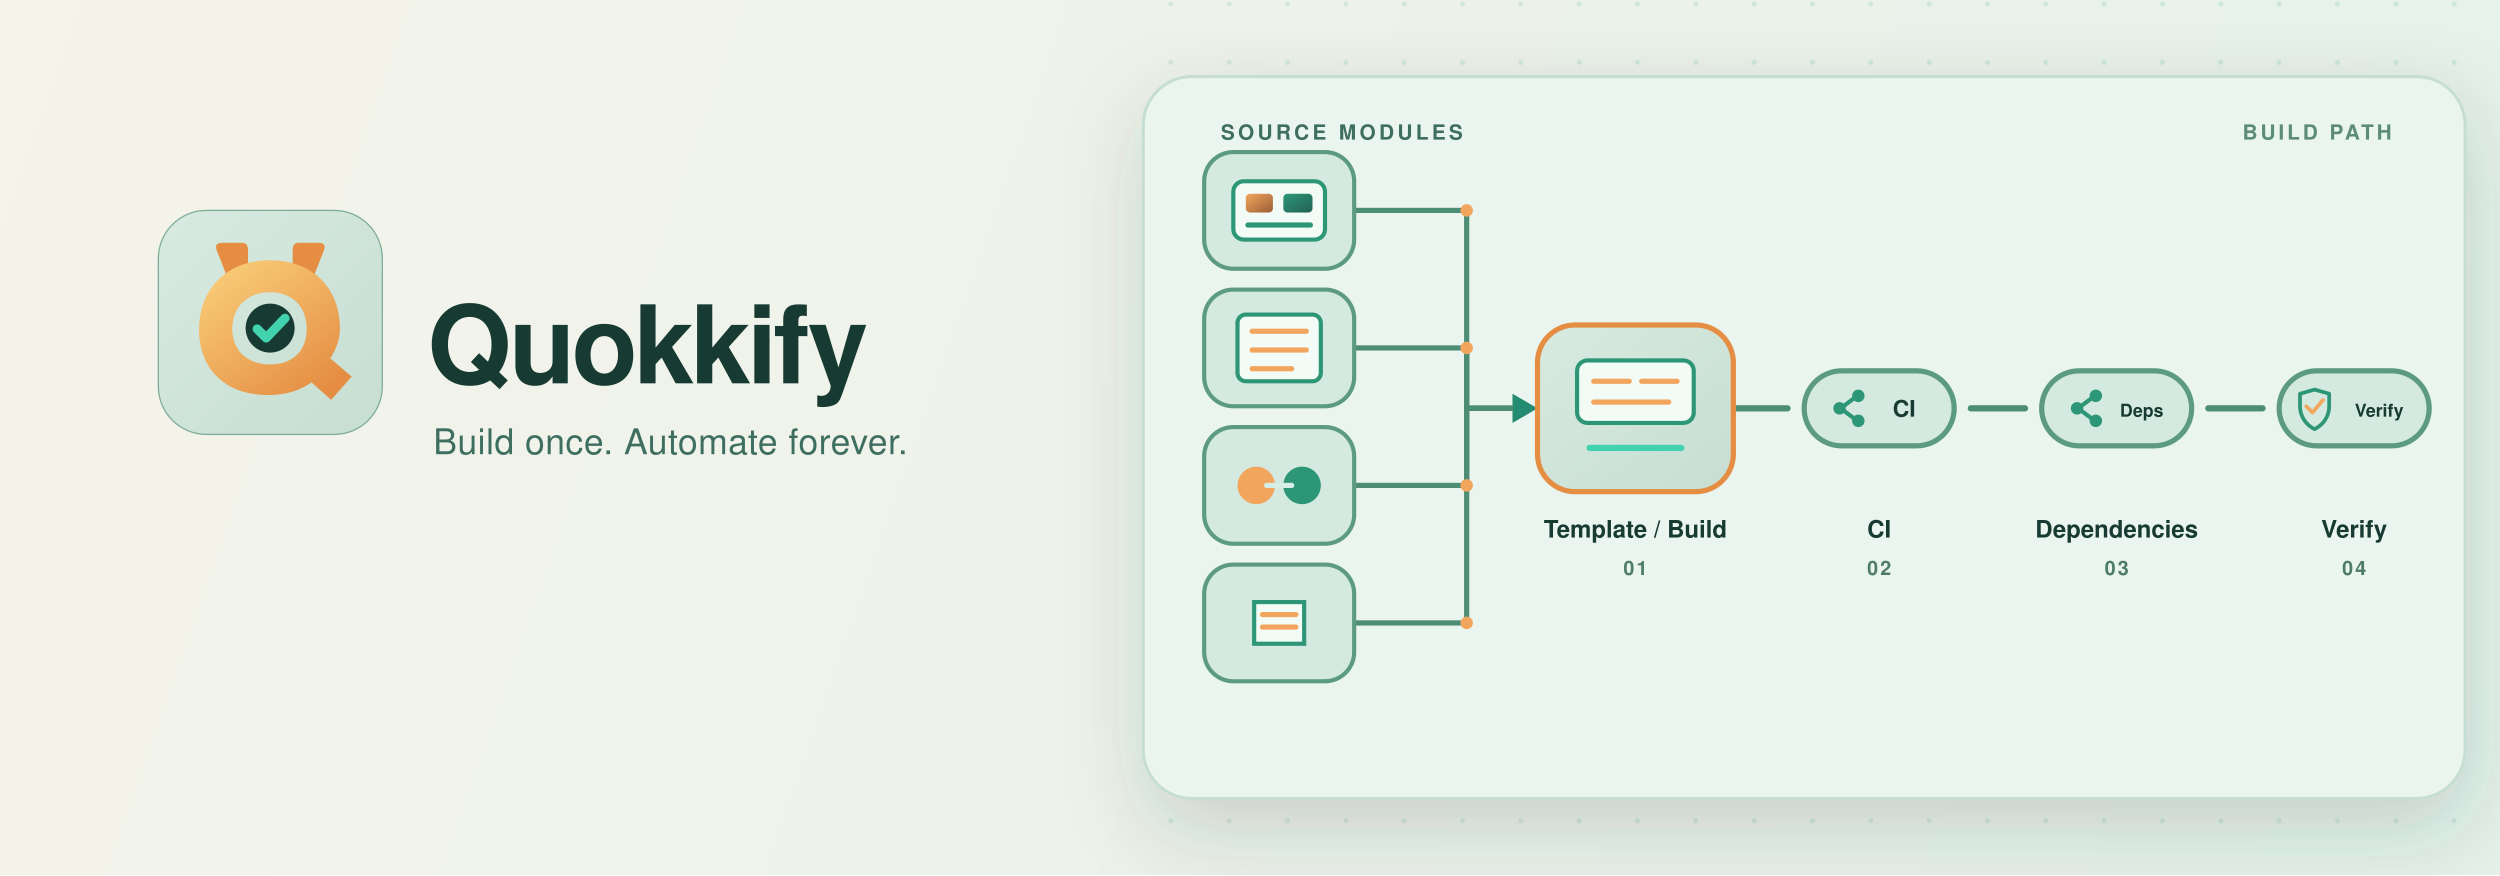
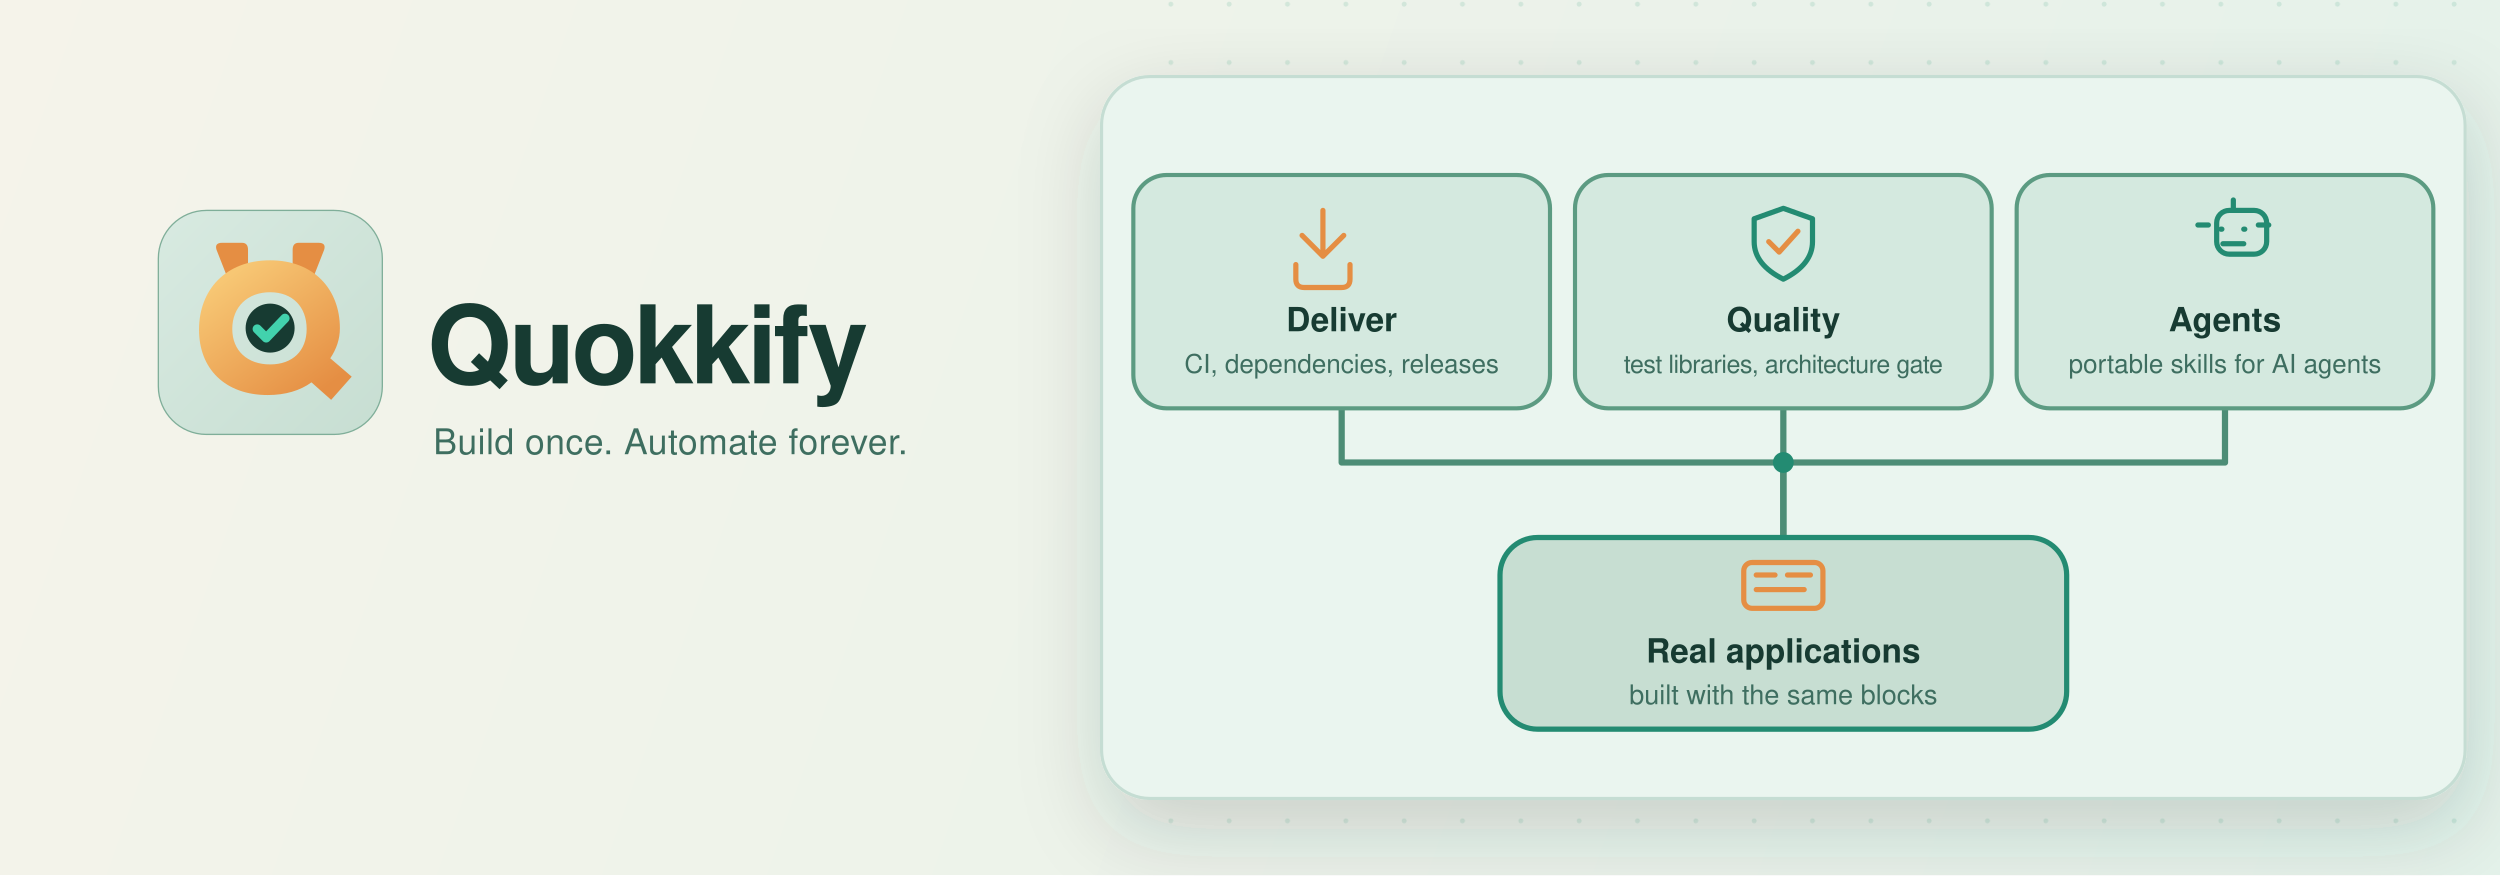
<svg xmlns="http://www.w3.org/2000/svg" width="1200" height="420" viewBox="0 0 1200 420" role="img" aria-labelledby="title desc">
  <defs>
    <linearGradient id="bg" x1="0" y1="0" x2="1200" y2="420" gradientUnits="userSpaceOnUse">
      <stop offset="0" stop-color="#F5F3EA" />
      <stop offset="1" stop-color="#E4F2EA" />
    </linearGradient>
    <radialGradient id="warm" cx="0" cy="0" r="1" gradientTransform="translate(232 205) rotate(90) scale(250)">
      <stop stop-color="#D99143" stop-opacity=".12" />
      <stop offset="1" stop-color="#F5B85E" stop-opacity="0" />
    </radialGradient>
    <linearGradient id="tile" x1="0" y1="0" x2="1" y2="1">
      <stop offset="0" stop-color="#D8EAE1" />
      <stop offset="1" stop-color="#C7DED2" />
    </linearGradient>
    <linearGradient id="q" x1="0.18" y1="0.12" x2="0.82" y2="0.92">
      <stop offset="0" stop-color="#f7c774" />
      <stop offset="1" stop-color="#e58e43" />
    </linearGradient>
    <linearGradient id="flow" x1="0" y1="0" x2="1" y2="0">
      <stop offset="0" stop-color="#e58e43" />
      <stop offset="1" stop-color="#238b72" />
    </linearGradient>
    <linearGradient id="thumbA" x1="0" y1="0" x2="1" y2="1">
      <stop stop-color="#F2A65D" />
      <stop offset="1" stop-color="#9B5E37" />
    </linearGradient>
    <linearGradient id="thumbB" x1="0" y1="0" x2="1" y2="1">
      <stop stop-color="#2D9677" />
      <stop offset="1" stop-color="#236154" />
    </linearGradient>
    <filter id="shadow" x="-30%" y="-30%" width="160%" height="180%">
      <feDropShadow dy="14" stdDeviation="20" flood-color="#214239" flood-opacity=".18" />
    </filter>
    <pattern id="dots" width="28" height="28" patternUnits="userSpaceOnUse">
      <circle cx="2" cy="2" r="1.2" fill="#2D9677" opacity=".14" />
    </pattern>
  </defs>
  <rect width="1200" height="420" fill="url(#bg)" />
  <rect width="1200" height="420" fill="url(#warm)" />
  <rect x="548" width="652" height="420" fill="url(#dots)" />
  <g transform="translate(76,101) scale(0.105)" aria-label="Quokkify Q monogram">
    <rect width="1024" height="1024" rx="220" fill="url(#tile)" stroke="#7FAE99" stroke-width="6" />
    <path d="M310 292L266 180Q256 148 292 148H382Q410 148 410 180V270Z" fill="#e58e43" />
    <path d="M714 292L758 180Q768 148 732 148H642Q614 148 614 180V270Z" fill="#e58e43" />
    <path d="M511 228C306 228 186 365 186 545C186 725 306 844 500 844C580 844 648 824 700 786L790 866L884 760L786 676C814 634 830 589 830 539C830 360 710 228 511 228ZM511 374C614 374 678 441 678 542C678 642 614 704 511 704C408 704 338 642 338 542C338 441 408 374 511 374Z" fill="url(#q)" />
    <circle cx="511" cy="538" r="112" fill="#173B32" />
    <path d="M452 542L493 583L579 493" fill="none" stroke="#42d2ad" stroke-width="42" stroke-linecap="round" stroke-linejoin="round" />
  </g>
  <g font-family="'Segoe UI', system-ui, -apple-system, Helvetica, Arial, sans-serif">
    <text x="205" y="184" font-size="52" font-weight="800" letter-spacing="-1.8" fill="#173B32">Quokkify</text>
    <text x="208" y="218" font-size="17" font-weight="500" letter-spacing=".25" fill="#3E6E60">Build once. Automate forever.</text>
  </g>
  <g filter="url(#shadow)">
-     <rect x="548" y="36" width="636" height="348" rx="24" fill="#EAF5EF" />
-     <rect x="548.75" y="36.75" width="634.5" height="346.5" rx="23.25" fill="none" stroke="#4F947B" stroke-opacity=".24" stroke-width="1.5" />
+     <rect x="528" y="36" width="656" height="348" rx="24" fill="#EAF5EF" />
+     <rect x="528.75" y="36.75" width="654.5" height="346.5" rx="23.25" fill="none" stroke="#4F947B" stroke-opacity=".24" stroke-width="1.5" />
  </g>
-   <g font-family="'Segoe UI', system-ui, -apple-system, Helvetica, Arial, sans-serif">
-     <text x="586" y="67" font-size="10" font-weight="800" letter-spacing="1.6" fill="#3E6E60">SOURCE MODULES</text>
-     <text x="1148" y="67" text-anchor="end" font-size="10" font-weight="700" letter-spacing="1.4" fill="#5C8B78">BUILD PATH</text>
-     <g stroke="#4D8D76" stroke-width="2.5" stroke-linecap="round" fill="none">
-       <path d="M650 101H704V196H726" />
-       <path d="M650 167H704V196H726" />
-       <path d="M650 233H704V196H726" />
-       <path d="M650 299H704V196H726" />
+   <g font-family="'Segoe UI', system-ui, -apple-system, Helvetica, Arial, sans-serif" text-anchor="middle">
+     <g fill="none" stroke="#4D8D76" stroke-width="3" stroke-linecap="round" stroke-linejoin="round">
+       <path d="M644 161V222H856" />
+       <path d="M856 161V258" />
+       <path d="M1068 161V222H856" />
+       <path d="M856 222V258" />
    </g>
-     <g fill="#F2A65D">
-       <circle cx="704" cy="101" r="3" />
-       <circle cx="704" cy="167" r="3" />
-       <circle cx="704" cy="233" r="3" />
-       <circle cx="704" cy="299" r="3" />
+     <g fill="#E58E43">
+       <circle cx="644" cy="161" r="4" />
+       <circle cx="856" cy="161" r="4" />
+       <circle cx="1068" cy="161" r="4" />
    </g>
-     <g>
-       <g transform="translate(578 73)">
-         <rect width="72" height="56" rx="14" fill="#D4E9DF" stroke="#5C9B82" stroke-width="2" />
-         <rect x="14" y="14" width="44" height="28" rx="5" fill="#F3FBF7" stroke="#2D9677" stroke-width="2" />
-         <rect x="20" y="20" width="13" height="9" rx="2" fill="url(#thumbA)" />
-         <rect x="38" y="20" width="14" height="9" rx="2" fill="url(#thumbB)" />
-         <path d="M21 35H51" stroke="#2D9677" stroke-width="2.5" stroke-linecap="round" />
+     <circle cx="856" cy="222" r="5" fill="#238B72" />
+     <g id="deliver-tile">
+       <rect x="544" y="84" width="200" height="112" rx="16" fill="#D4E9DF" stroke="#5C9B82" stroke-width="2" />
+       <g fill="none" stroke="#E58E43" stroke-width="2.5" stroke-linecap="round" stroke-linejoin="round">
+         <path d="M635 101V123M625 113L635 123L645 113" />
+         <path d="M622 127V134Q622 138 626 138H644Q648 138 648 134V127" />
      </g>
-       <g transform="translate(578 139)">
-         <rect width="72" height="56" rx="14" fill="#D4E9DF" stroke="#5C9B82" stroke-width="2" />
-         <rect x="16" y="12" width="40" height="32" rx="4" fill="#F3FBF7" stroke="#2D9677" stroke-width="2" />
-         <path d="M23 20H49M23 29H49M23 38H42" stroke="#F2A65D" stroke-width="2.5" stroke-linecap="round" />
+       <text x="644" y="159" fill="#173B32" font-size="16" font-weight="750">Deliver</text>
+       <text x="644" y="179" fill="#3E6E60" font-size="12.5" font-weight="500">CI, dependencies, releases</text>
+     </g>
+     <g id="quality-tile">
+       <rect x="756" y="84" width="200" height="112" rx="16" fill="#D4E9DF" stroke="#5C9B82" stroke-width="2" />
+       <g fill="none" stroke="#238B72" stroke-width="2.5" stroke-linecap="round" stroke-linejoin="round">
+         <path d="M856 100L870 105V116Q870 127 856 134Q842 127 842 116V105Z" />
+         <path d="M849 116L854 121L863 111" stroke="#E58E43" />
      </g>
-       <g transform="translate(578 205)">
-         <rect width="72" height="56" rx="14" fill="#D4E9DF" stroke="#5C9B82" stroke-width="2" />
-         <circle cx="25" cy="28" r="9" fill="#F2A65D" />
-         <circle cx="47" cy="28" r="9" fill="#2D9677" />
-         <path d="M30 28H42" stroke="#D7EEE7" stroke-width="2.5" stroke-linecap="round" />
+       <text x="856" y="159" fill="#173B32" font-size="16" font-weight="750">Quality</text>
+       <text x="856" y="179" fill="#3E6E60" font-size="12" letter-spacing="-.2" font-weight="500">test libraries, architecture gate</text>
+     </g>
+     <g id="agents-tile">
+       <rect x="968" y="84" width="200" height="112" rx="16" fill="#D4E9DF" stroke="#5C9B82" stroke-width="2" />
+       <g fill="none" stroke="#238B72" stroke-width="2.5" stroke-linecap="round" stroke-linejoin="round">
+         <rect x="1064" y="101" width="24" height="21" rx="6" />
+         <path d="M1072 96V101M1066 110H1066.5M1077 110H1077.5M1067 117H1077M1055 108H1060M1084 108H1089" />
      </g>
-       <g transform="translate(578 271)">
-         <rect width="72" height="56" rx="14" fill="#D4E9DF" stroke="#5C9B82" stroke-width="2" />
-         <path d="M24 18H48V38H24Z" fill="#F3FBF7" stroke="#2D9677" stroke-width="2" />
-         <path d="M28 24H44M28 30H44" stroke="#F2A65D" stroke-width="2.5" stroke-linecap="round" />
+       <text x="1068" y="159" fill="#173B32" font-size="16" font-weight="750">Agents</text>
+       <text x="1068" y="179" fill="#3E6E60" font-size="12.5" font-weight="500">portable skills for AI agents</text>
+     </g>
+     <g id="real-applications-tile">
+       <rect x="720" y="258" width="272" height="92" rx="18" fill="#C7DED2" stroke="#238B72" stroke-width="2.5" />
+       <g fill="none" stroke="#E58E43" stroke-width="2.5" stroke-linecap="round" stroke-linejoin="round">
+         <rect x="837" y="270" width="38" height="22" rx="4" />
+         <path d="M843 276H852M858 276H869M843 283H866" />
      </g>
-     </g>
-     <path d="M726 196H738" fill="none" stroke="url(#flow)" stroke-width="4" stroke-linecap="round" />
-     <path d="M832 196H858M946 196H972M1060 196H1086" fill="none" stroke="#4D8D76" stroke-width="3" stroke-linecap="round" />
-     <circle cx="730" cy="196" r="4" fill="#E58E43" />
-     <path d="M726 189L738 196L726 203Z" fill="#238B72" />
-     <g transform="translate(738 156)">
-       <rect width="94" height="80" rx="18" fill="url(#tile)" stroke="#E58E43" stroke-width="2.5" />
-       <rect x="19" y="17" width="56" height="30" rx="5" fill="#F3FBF7" stroke="#2D9677" stroke-width="2" />
-       <path d="M27 27H44M50 27H67M27 37H63" stroke="#F2A65D" stroke-width="2.5" stroke-linecap="round" />
-       <path d="M25 59H69" stroke="#42D2AD" stroke-width="3" stroke-linecap="round" />
-     </g>
-     <g transform="translate(858 156)">
-       <rect x="8" y="22" width="72" height="36" rx="18" fill="#D4E9DF" stroke="#5C9B82" stroke-width="2.5" />
-       <circle cx="25" cy="40" r="3" fill="#2D9677" />
-       <circle cx="34" cy="34" r="3" fill="#2D9677" />
-       <circle cx="34" cy="46" r="3" fill="#2D9677" />
-       <path d="M27.5 38.5L31.5 35.5M27.5 41.5L31.5 44.5" fill="none" stroke="#2D9677" stroke-width="2" stroke-linecap="round" />
-       <text x="56" y="44" text-anchor="middle" fill="#173B32" font-size="11" font-weight="800">CI</text>
-     </g>
-     <g transform="translate(972 156)">
-       <rect x="8" y="22" width="72" height="36" rx="18" fill="#D4E9DF" stroke="#5C9B82" stroke-width="2.5" />
-       <circle cx="25" cy="40" r="3" fill="#2D9677" />
-       <circle cx="34" cy="34" r="3" fill="#2D9677" />
-       <circle cx="34" cy="46" r="3" fill="#2D9677" />
-       <path d="M27.5 38.5L31.5 35.5M27.5 41.5L31.5 44.5" fill="none" stroke="#2D9677" stroke-width="2" stroke-linecap="round" />
-       <text x="56" y="44" text-anchor="middle" fill="#173B32" font-size="8.5" font-weight="800">Deps</text>
-     </g>
-     <g transform="translate(1086 156)">
-       <rect x="8" y="22" width="72" height="36" rx="18" fill="#D4E9DF" stroke="#5C9B82" stroke-width="2.5" />
-       <path d="M25 31L32 33V39C32 44 29 48 25 50C21 48 18 44 18 39V33Z" fill="none" stroke="#2D9677" stroke-width="1.8" stroke-linejoin="round" />
-       <path d="M21 39L24 42L29 36" fill="none" stroke="#F2A65D" stroke-width="1.8" stroke-linecap="round" stroke-linejoin="round" />
-       <text x="56" y="44" text-anchor="middle" fill="#173B32" font-size="8.5" font-weight="800">Verify</text>
-     </g>
-     <g fill="#173B32" font-size="11.5" font-weight="750" text-anchor="middle">
-       <text x="785" y="258">Template / Build</text>
-       <text x="902" y="258">CI</text>
-       <text x="1016" y="258">Dependencies</text>
-       <text x="1130" y="258">Verify</text>
-     </g>
-     <g fill="#4F7B69" font-size="9.5" font-weight="700" letter-spacing="1" text-anchor="middle">
-       <text x="785" y="276">01</text>
-       <text x="902" y="276">02</text>
-       <text x="1016" y="276">03</text>
-       <text x="1130" y="276">04</text>
+       <text x="856" y="318" fill="#173B32" font-size="16" font-weight="800">Real applications</text>
+       <text x="856" y="338" fill="#3E6E60" font-size="13" font-weight="500">built with the same blocks</text>
    </g>
  </g>
</svg>
